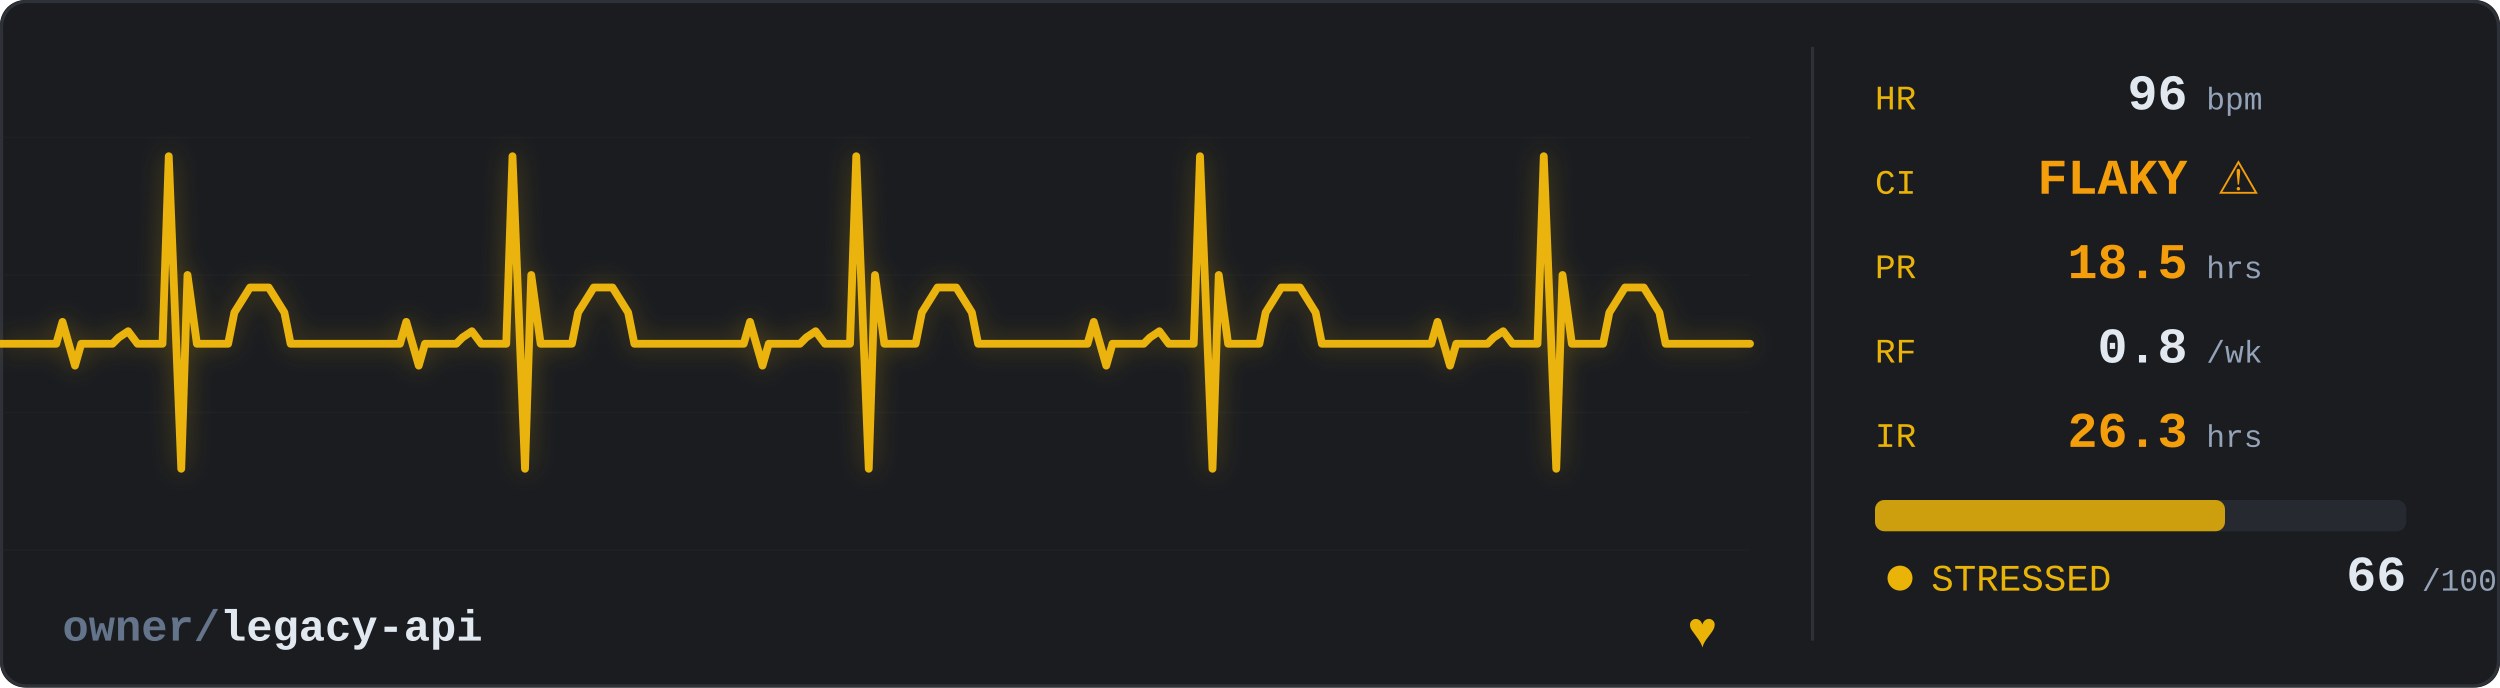
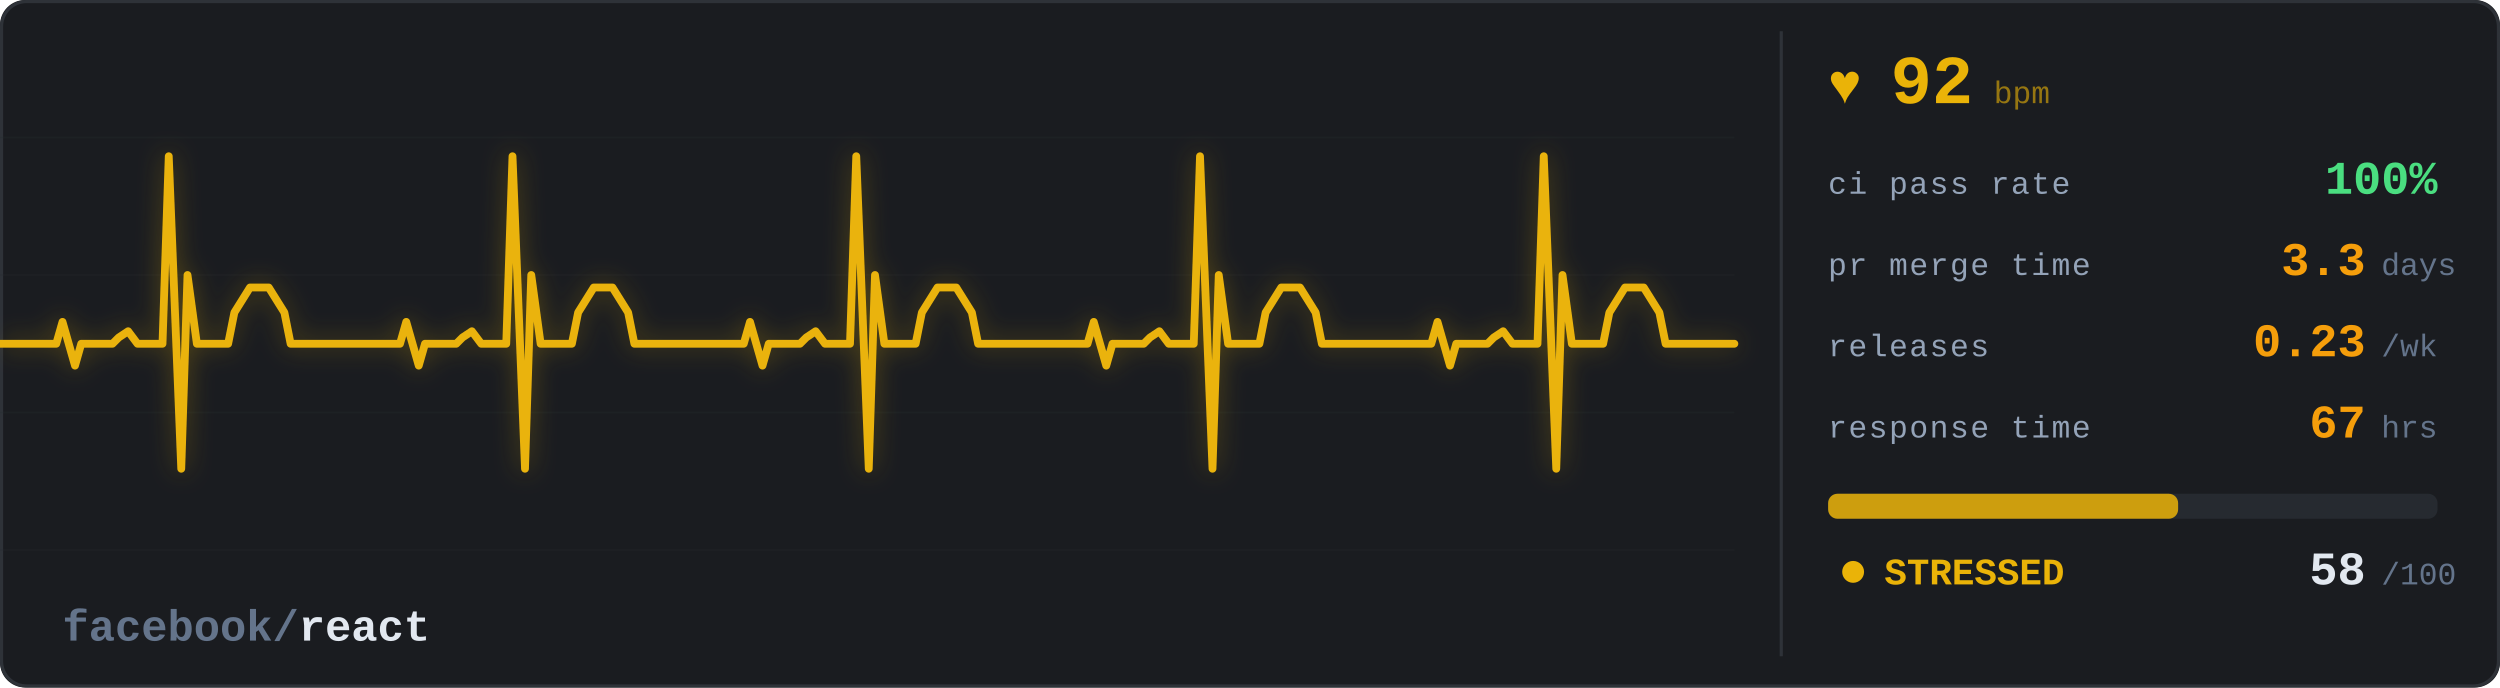
<svg xmlns="http://www.w3.org/2000/svg" width="800" height="220" viewBox="0 0 800 220">
  <defs>
    <style>
      @keyframes trace-fast {
        0% { stroke-dashoffset: 2400; }
        100% { stroke-dashoffset: 0; }
      }
      @keyframes blink-warn {
        0%, 100% { opacity: 1; }
        50% { opacity: 0.3; }
      }
      @keyframes pulse-warn {
        0%, 100% { opacity: 0.5; }
        50% { opacity: 1; }
      }
      .bg { fill: #1a1c20; }
      .ecg-line {
        fill: none;
        stroke: #eab308;
        stroke-width: 2.5;
        stroke-linecap: round;
        stroke-linejoin: round;
        filter: drop-shadow(0 0 4px #eab30850);
        stroke-dasharray: 2400;
        animation: trace-fast 2.5s linear infinite;
      }
      .grid-line { stroke: #262a30; stroke-width: 0.5; }
-       .label { fill: #eab308; font-family: 'Courier New', monospace; font-size: 11px; }
-       .value { fill: #e2e8f0; font-family: 'Courier New', monospace; font-size: 16px; font-weight: bold; }
-       .value-unit { fill: #94a3b8; font-family: 'Courier New', monospace; font-size: 10px; }
-       .value-warn { fill: #f59e0b; font-family: 'Courier New', monospace; font-size: 16px; font-weight: bold; }
+       .label { fill: #94a3b8; font-family: 'Courier New', monospace; font-size: 10px; text-transform: uppercase; letter-spacing: 0.5px; }
+       .value { fill: #e2e8f0; font-family: 'Courier New', monospace; font-size: 15px; font-weight: bold; }
+       .value-unit { fill: #64748b; font-family: 'Courier New', monospace; font-size: 10px; }
+       .value-warn { fill: #f59e0b; font-family: 'Courier New', monospace; font-size: 15px; font-weight: bold; }
+       .value-good { fill: #4ade80; font-family: 'Courier New', monospace; font-size: 15px; font-weight: bold; }
      .repo-name { fill: #e2e8f0; font-family: 'Courier New', monospace; font-size: 14px; font-weight: bold; }
-       .status-text { fill: #eab308; font-family: 'Courier New', monospace; font-size: 12px; }
+       .status-text { fill: #eab308; font-family: 'Courier New', monospace; font-size: 12px; font-weight: bold; }
      .status-dot { fill: #eab308; animation: blink-warn 0.8s ease-in-out infinite; }
      .divider { stroke: #2e3238; stroke-width: 1; }
      .bar-bg { fill: #262a30; rx: 3; }
      .bar-fill { fill: #eab308; rx: 3; opacity: 0.85; }
      .border { fill: none; stroke: #2e3238; stroke-width: 1; rx: 8; }
-       .icon { fill: #f59e0b; font-size: 14px; }
-       .heart { fill: #eab308; animation: pulse-warn 0.6s ease-in-out infinite; }
+       .heart { fill: #eab308; animation: pulse-warn 0.6s ease-in-out infinite; font-size: 18px; }
+       .bpm { fill: #eab308; font-family: 'Courier New', monospace; font-size: 22px; font-weight: bold; }
+       .bpm-unit { fill: #eab30899; font-family: 'Courier New', monospace; font-size: 10px; }
    </style>
  </defs>
  <rect class="bg" width="800" height="220" rx="8" />
  <rect class="border" x="0.5" y="0.5" width="799" height="219" />
  <g opacity="0.3">
-     <line class="grid-line" x1="0" y1="44" x2="560" y2="44" />
-     <line class="grid-line" x1="0" y1="88" x2="560" y2="88" />
-     <line class="grid-line" x1="0" y1="132" x2="560" y2="132" />
-     <line class="grid-line" x1="0" y1="176" x2="560" y2="176" />
+     <line class="grid-line" x1="0" y1="44" x2="555" y2="44" />
+     <line class="grid-line" x1="0" y1="88" x2="555" y2="88" />
+     <line class="grid-line" x1="0" y1="132" x2="555" y2="132" />
+     <line class="grid-line" x1="0" y1="176" x2="555" y2="176" />
  </g>
-   <path class="ecg-line" d="     M 0,110     L 15,110     L 18,110 L 20,103 L 24,117 L 26,110     L 36,110     L 38,108 L 41,106 L 44,110     L 50,110     L 52,110 L 54,50 L 58,150 L 60,88 L 63,110     L 73,110     L 75,100 L 80,92 L 86,92 L 91,100 L 93,110     L 110,110     L 125,110     L 128,110 L 130,103 L 134,117 L 136,110     L 146,110     L 148,108 L 151,106 L 154,110     L 160,110     L 162,110 L 164,50 L 168,150 L 170,88 L 173,110     L 183,110     L 185,100 L 190,92 L 196,92 L 201,100 L 203,110     L 220,110     L 235,110     L 238,110 L 240,103 L 244,117 L 246,110     L 256,110     L 258,108 L 261,106 L 264,110     L 270,110     L 272,110 L 274,50 L 278,150 L 280,88 L 283,110     L 293,110     L 295,100 L 300,92 L 306,92 L 311,100 L 313,110     L 330,110     L 345,110     L 348,110 L 350,103 L 354,117 L 356,110     L 366,110     L 368,108 L 371,106 L 374,110     L 380,110     L 382,110 L 384,50 L 388,150 L 390,88 L 393,110     L 403,110     L 405,100 L 410,92 L 416,92 L 421,100 L 423,110     L 440,110     L 455,110     L 458,110 L 460,103 L 464,117 L 466,110     L 476,110     L 478,108 L 481,106 L 484,110     L 490,110     L 492,110 L 494,50 L 498,150 L 500,88 L 503,110     L 513,110     L 515,100 L 520,92 L 526,92 L 531,100 L 533,110     L 560,110   " />
-   <line class="divider" x1="580" y1="15" x2="580" y2="205" />
-   <text class="label" x="600" y="35">HR</text>
-   <text class="value" x="700" y="35" text-anchor="end">96</text>
-   <text class="value-unit" x="706" y="35">bpm</text>
-   <text class="label" x="600" y="62">CI</text>
-   <text class="value-warn" x="700" y="62" text-anchor="end">FLAKY</text>
-   <text x="710" y="62" class="icon">⚠</text>
-   <text class="label" x="600" y="89">PR</text>
-   <text class="value-warn" x="700" y="89" text-anchor="end">18.5</text>
-   <text class="value-unit" x="706" y="89">hrs</text>
-   <text class="label" x="600" y="116">RF</text>
-   <text class="value" x="700" y="116" text-anchor="end">0.8</text>
-   <text class="value-unit" x="706" y="116">/wk</text>
-   <text class="label" x="600" y="143">IR</text>
-   <text class="value-warn" x="700" y="143" text-anchor="end">26.3</text>
-   <text class="value-unit" x="706" y="143">hrs</text>
-   <rect class="bar-bg" x="600" y="160" width="170" height="10" />
-   <rect class="bar-fill" x="600" y="160" width="112" height="10" />
-   <circle class="status-dot" cx="608" cy="185" r="4" />
-   <text class="status-text" x="618" y="189">STRESSED</text>
-   <text class="value" x="770" y="189" text-anchor="end" font-size="13">66</text>
-   <text class="value-unit" x="775" y="189">/100</text>
+   <path class="ecg-line" d="     M 0,110     L 15,110 L 18,110 L 20,103 L 24,117 L 26,110     L 36,110 L 38,108 L 41,106 L 44,110     L 50,110 L 52,110 L 54,50 L 58,150 L 60,88 L 63,110     L 73,110 L 75,100 L 80,92 L 86,92 L 91,100 L 93,110     L 110,110     L 125,110 L 128,110 L 130,103 L 134,117 L 136,110     L 146,110 L 148,108 L 151,106 L 154,110     L 160,110 L 162,110 L 164,50 L 168,150 L 170,88 L 173,110     L 183,110 L 185,100 L 190,92 L 196,92 L 201,100 L 203,110     L 220,110     L 235,110 L 238,110 L 240,103 L 244,117 L 246,110     L 256,110 L 258,108 L 261,106 L 264,110     L 270,110 L 272,110 L 274,50 L 278,150 L 280,88 L 283,110     L 293,110 L 295,100 L 300,92 L 306,92 L 311,100 L 313,110     L 330,110     L 345,110 L 348,110 L 350,103 L 354,117 L 356,110     L 366,110 L 368,108 L 371,106 L 374,110     L 380,110 L 382,110 L 384,50 L 388,150 L 390,88 L 393,110     L 403,110 L 405,100 L 410,92 L 416,92 L 421,100 L 423,110     L 440,110     L 455,110 L 458,110 L 460,103 L 464,117 L 466,110     L 476,110 L 478,108 L 481,106 L 484,110     L 490,110 L 492,110 L 494,50 L 498,150 L 500,88 L 503,110     L 513,110 L 515,100 L 520,92 L 526,92 L 531,100 L 533,110     L 555,110   " />
+   <line class="divider" x1="570" y1="10" x2="570" y2="210" />
+   <text class="heart" x="585" y="33">♥</text>
+   <text class="bpm" x="605" y="33">92</text>
+   <text class="bpm-unit" x="638" y="33">bpm</text>
+   <text class="label" x="585" y="62">ci pass rate</text>
+   <text class="value-good" x="780" y="62" text-anchor="end">100%</text>
+   <text class="label" x="585" y="88">pr merge time</text>
+   <text class="value-warn" x="757" y="88" text-anchor="end">3.3</text>
+   <text class="value-unit" x="762" y="88">days</text>
+   <text class="label" x="585" y="114">releases</text>
+   <text class="value-warn" x="757" y="114" text-anchor="end">0.23</text>
+   <text class="value-unit" x="762" y="114">/wk</text>
+   <text class="label" x="585" y="140">response time</text>
+   <text class="value-warn" x="757" y="140" text-anchor="end">67</text>
+   <text class="value-unit" x="762" y="140">hrs</text>
+   <rect class="bar-bg" x="585" y="158" width="195" height="8" />
+   <rect class="bar-fill" x="585" y="158" width="112" height="8" />
+   <circle class="status-dot" cx="593" cy="183" r="3.5" />
+   <text class="status-text" x="603" y="187">STRESSED</text>
+   <text class="value" x="757" y="187" text-anchor="end">58</text>
+   <text class="value-unit" x="762" y="187">/100</text>
  <text class="repo-name" x="20" y="205">
-     <tspan fill="#64748b">owner/</tspan>legacy-api
+     <tspan fill="#64748b">facebook/</tspan>react
  </text>
-   <text class="heart" x="540" y="207" font-size="16">♥</text>
</svg>
